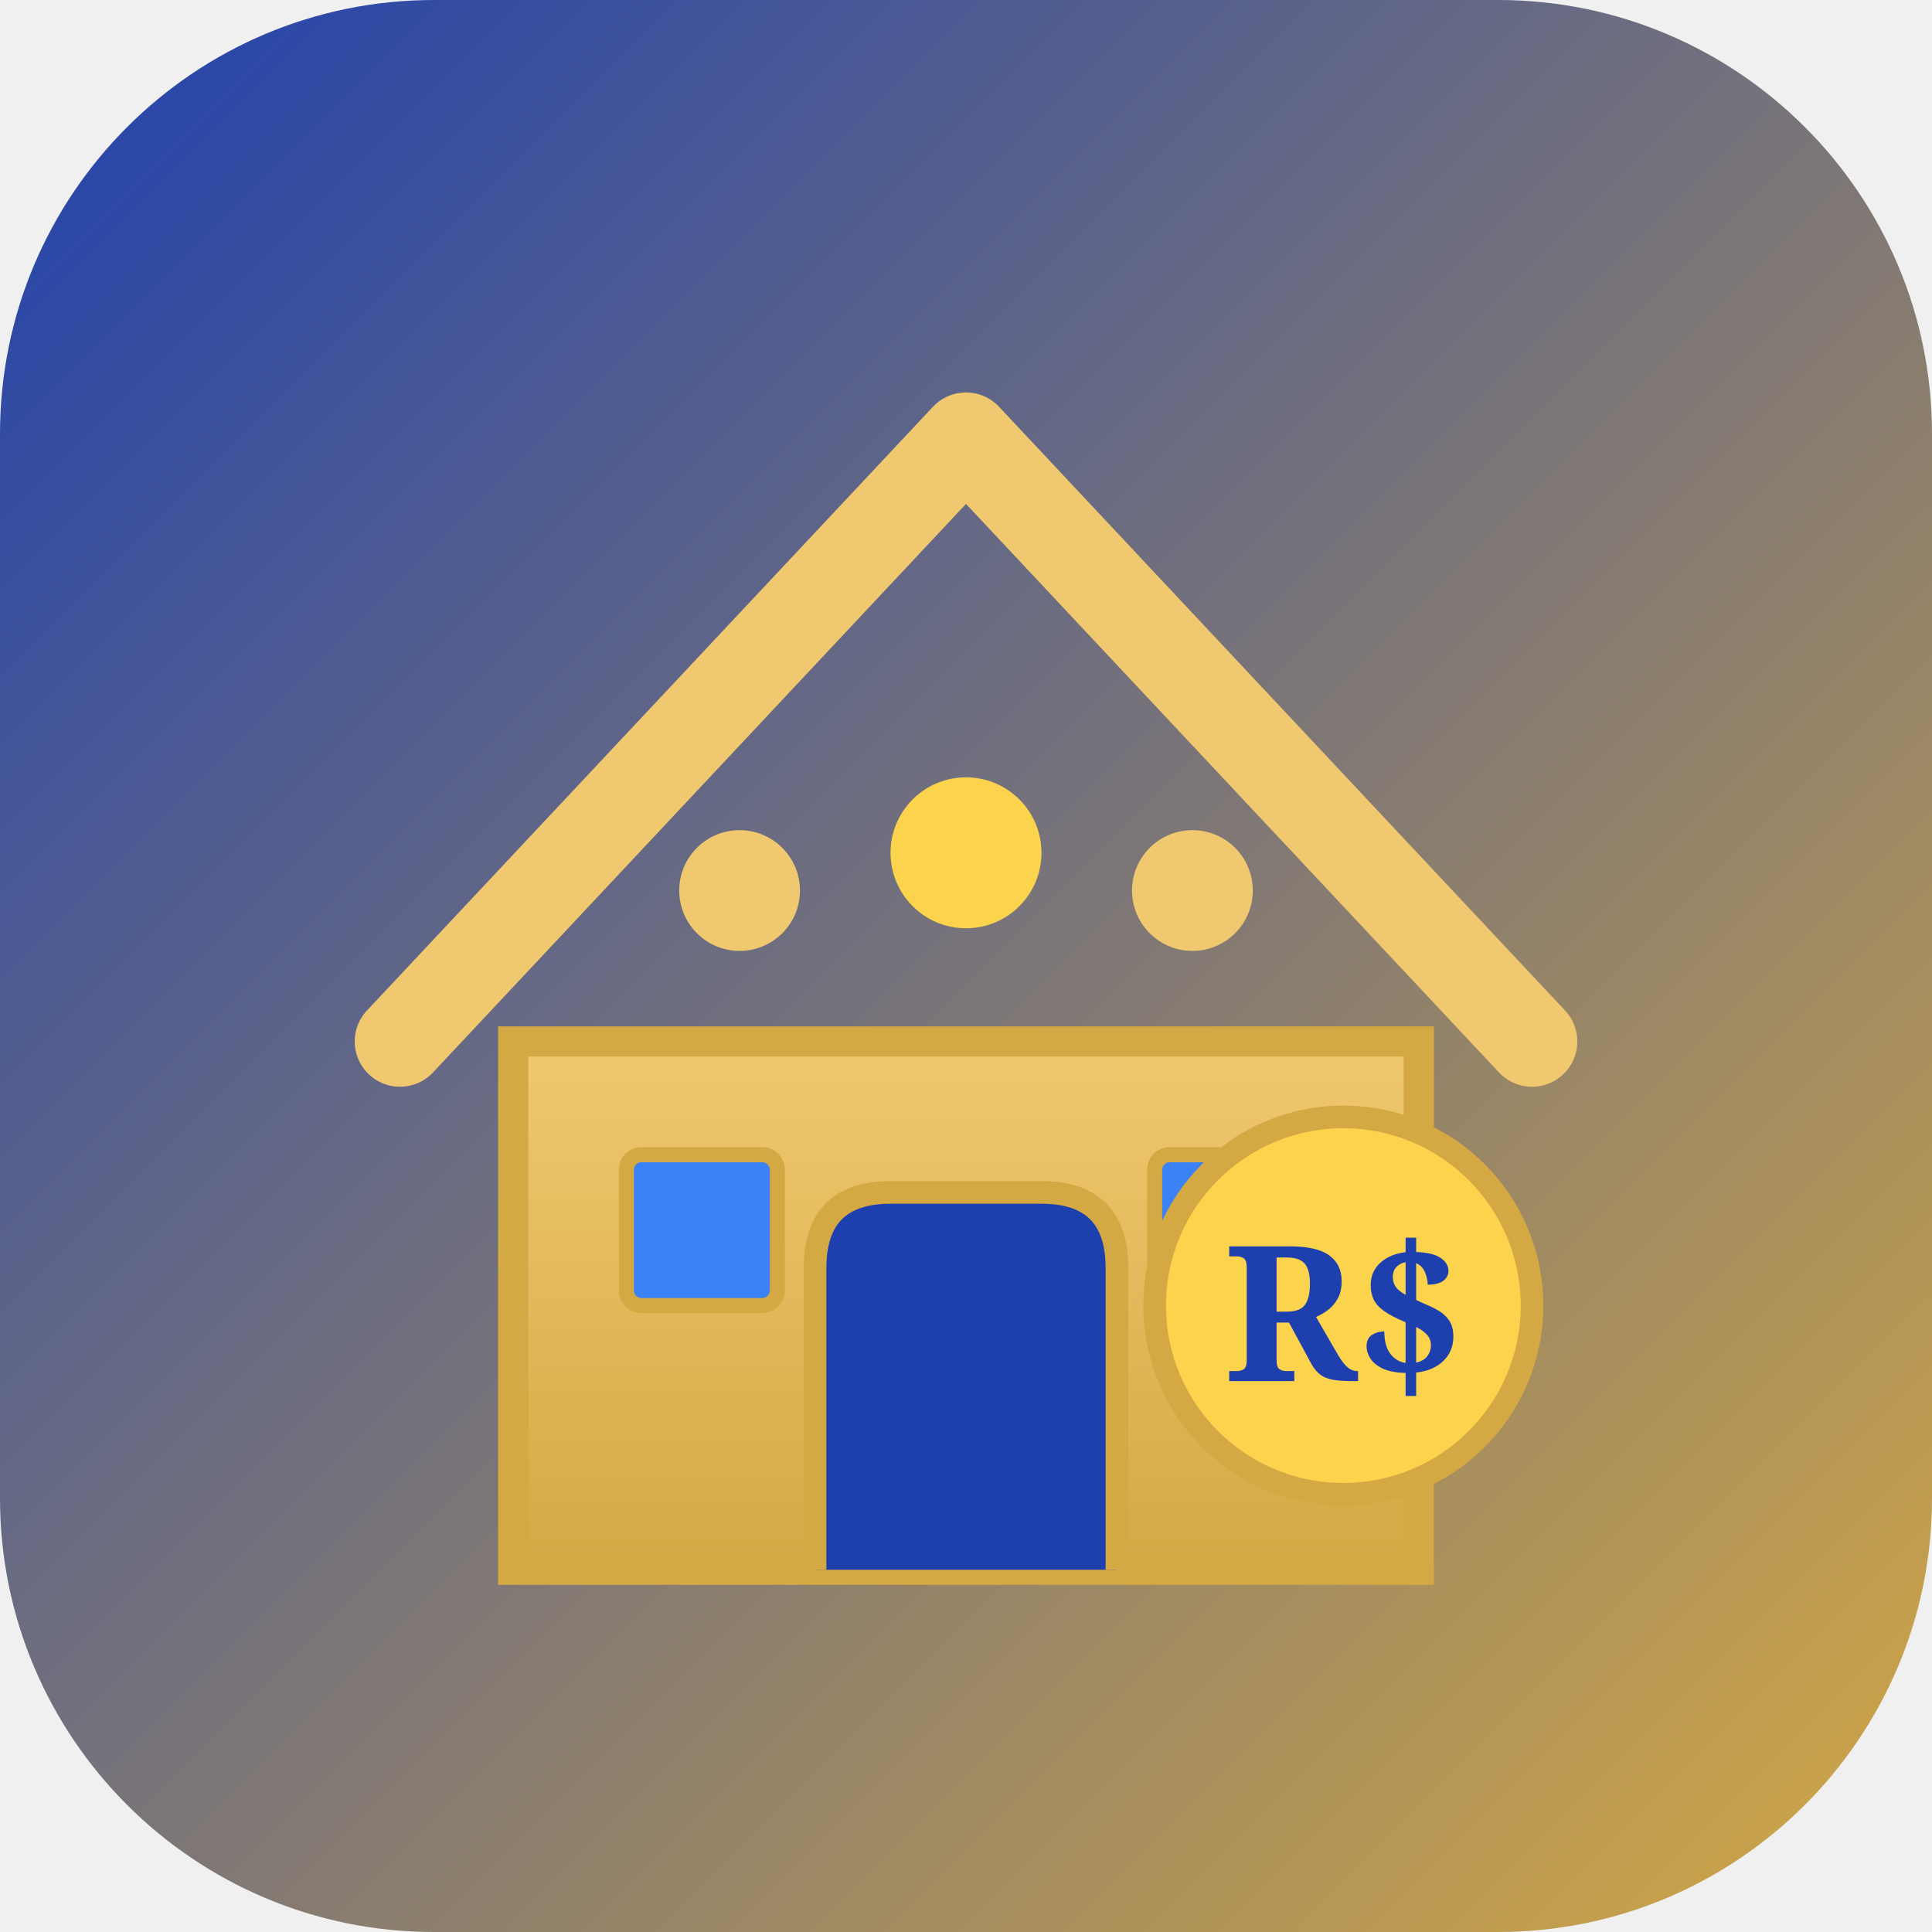
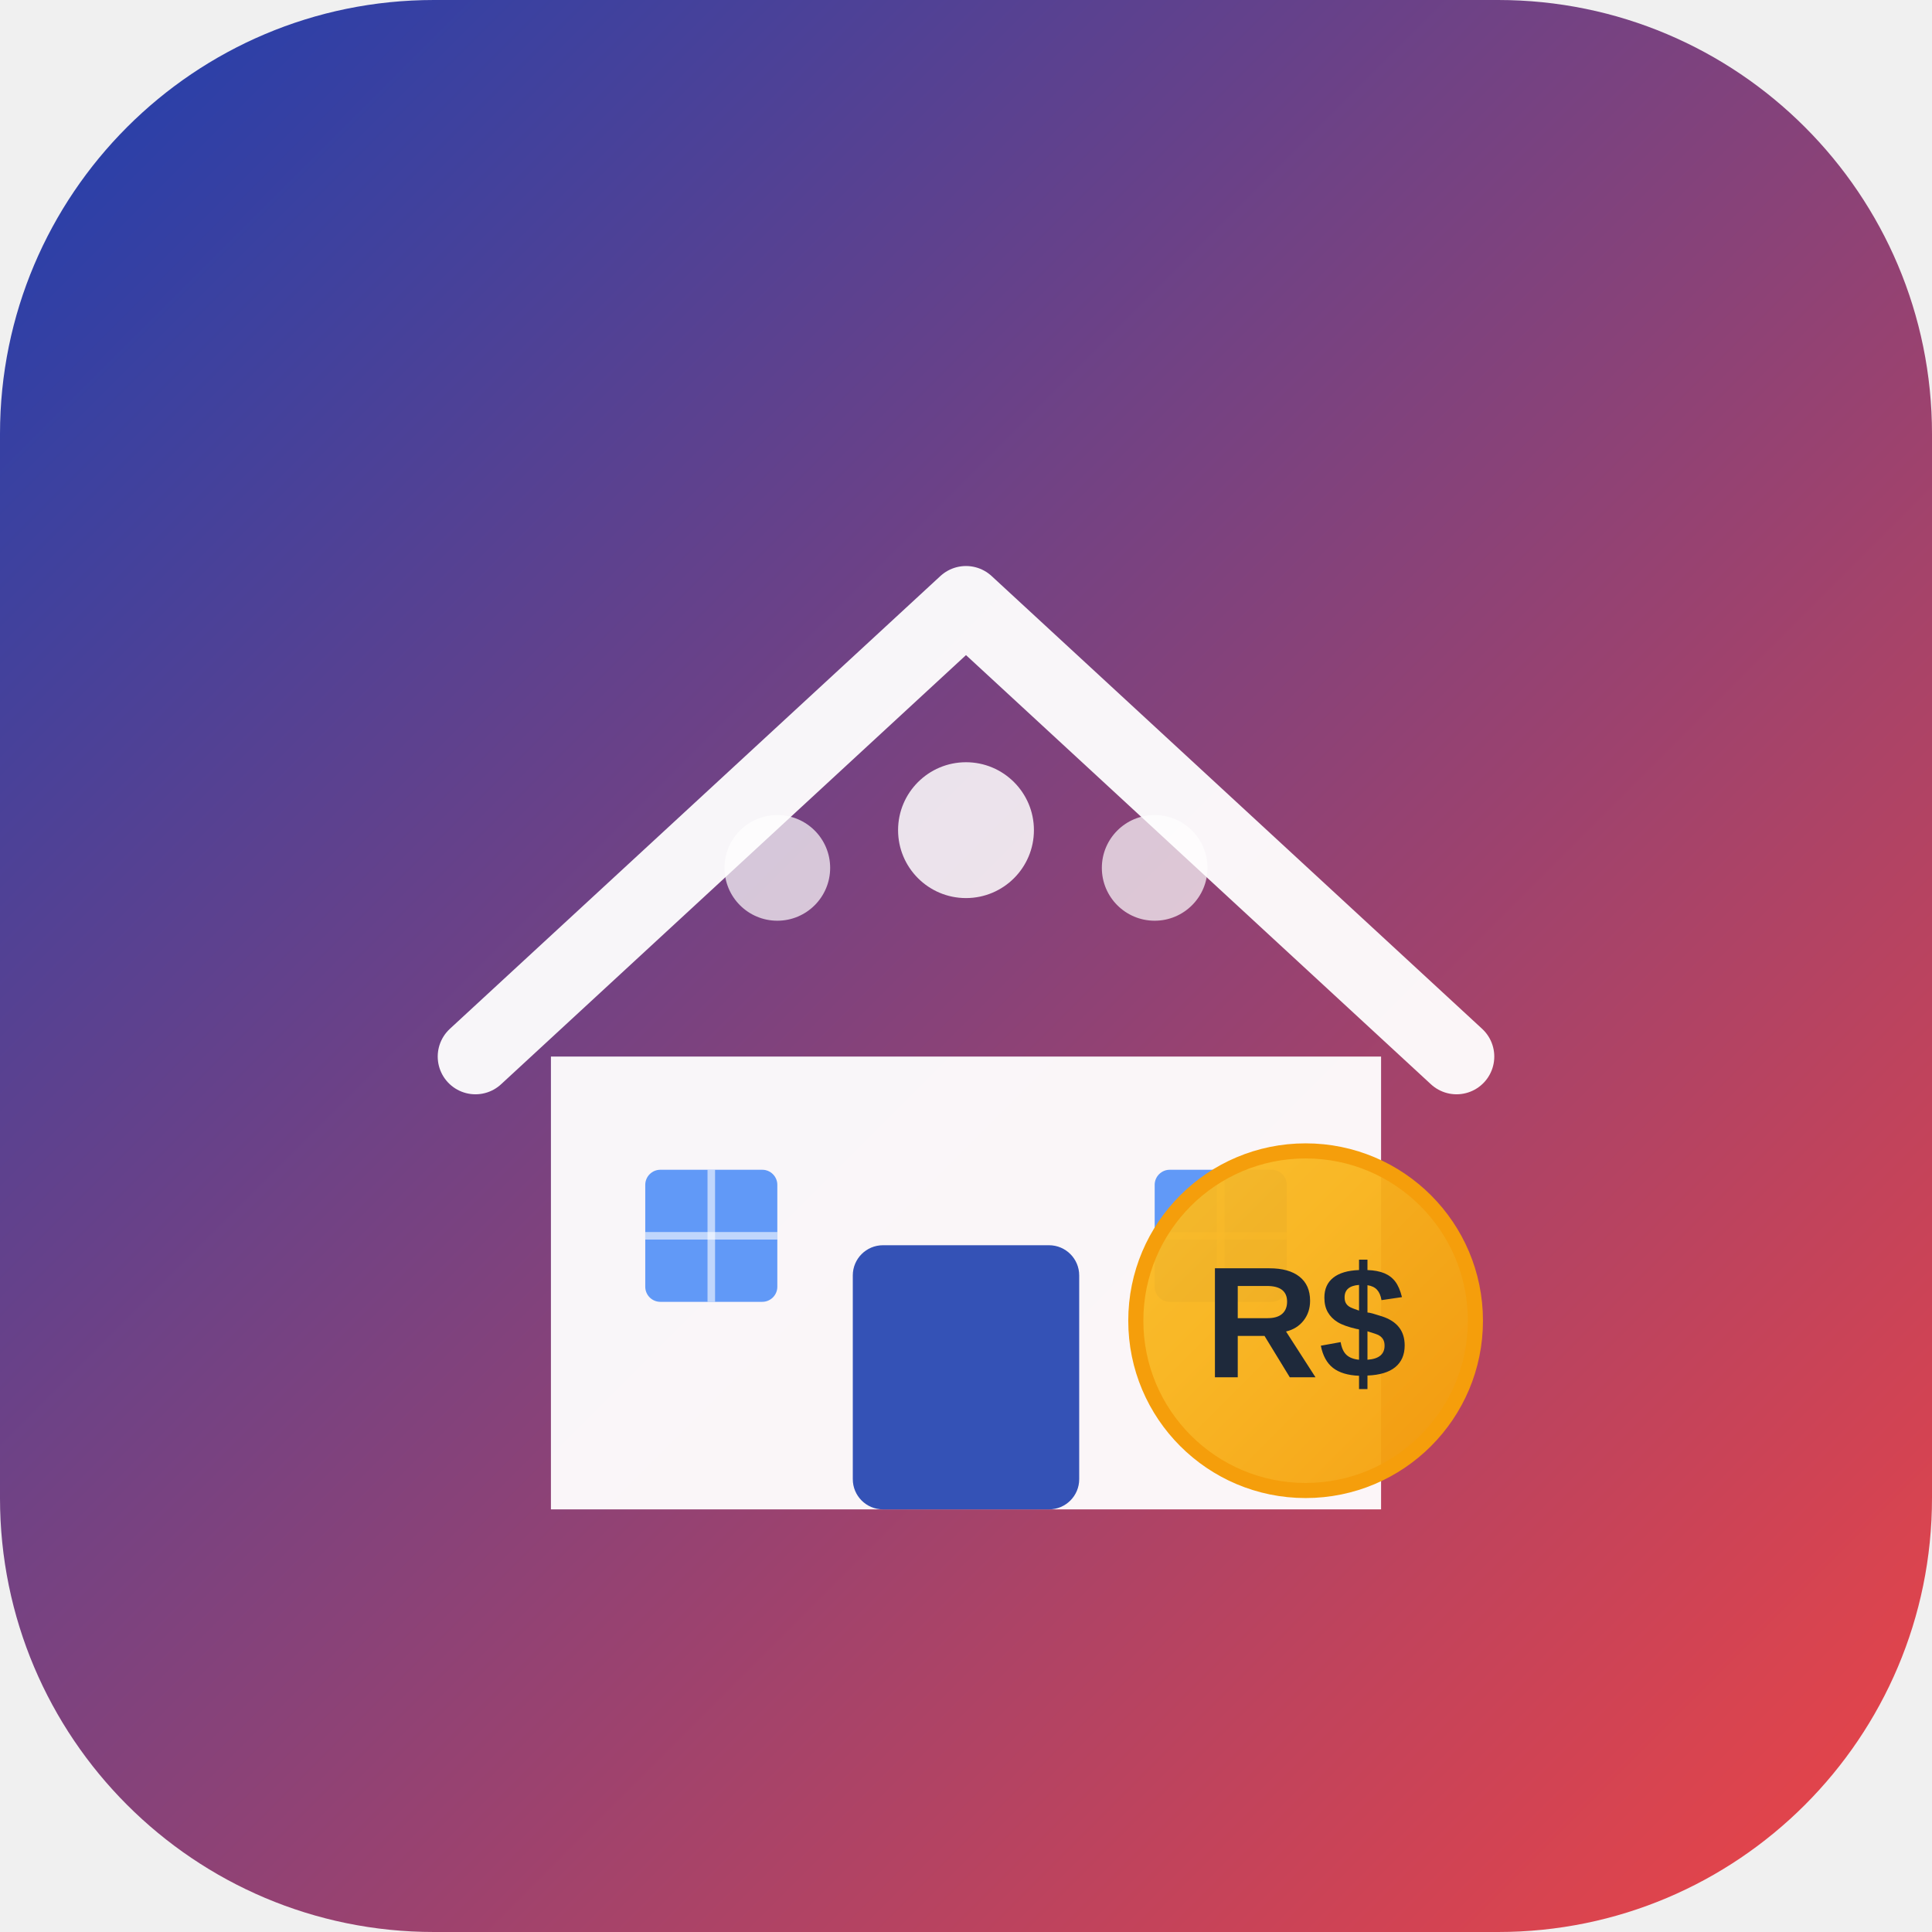
<svg xmlns="http://www.w3.org/2000/svg" width="512" height="512" viewBox="0 0 512 512" fill="none">
  <defs>
-     <linearGradient id="bg" x1="0%" y1="0%" x2="100%" y2="100%">
+     <linearGradient id="bgGradient" x1="0%" y1="0%" x2="100%" y2="100%">
      <stop offset="0%" style="stop-color:#1e40af;stop-opacity:1" />
-       <stop offset="100%" style="stop-color:#d4a843;stop-opacity:1" />
+       <stop offset="100%" style="stop-color:#ef4444;stop-opacity:1" />
    </linearGradient>
-     <linearGradient id="house" x1="0%" y1="0%" x2="0%" y2="100%">
-       <stop offset="0%" style="stop-color:#f0c870;stop-opacity:1" />
-       <stop offset="100%" style="stop-color:#d4a843;stop-opacity:1" />
+     <linearGradient id="coinGradient" x1="0%" y1="0%" x2="100%" y2="100%">
+       <stop offset="0%" style="stop-color:#fbbf24;stop-opacity:1" />
+       <stop offset="100%" style="stop-color:#f59e0b;stop-opacity:1" />
    </linearGradient>
  </defs>
-   <rect width="512" height="512" rx="115" fill="url(#bg)" />
-   <g transform="translate(256, 256)">
-     <path d="M-150,20 L0,-140 L150,20" stroke="#f0c870" stroke-width="24" stroke-linecap="round" stroke-linejoin="round" fill="none" />
-     <path d="M-120,20 L120,20 L120,160 L-120,160 Z" fill="url(#house)" stroke="#d4a843" stroke-width="8" />
-     <path d="M-40,160 L-40,80 Q-40,60 -20,60 L20,60 Q40,60 40,80 L40,160" fill="#1e40af" stroke="#d4a843" stroke-width="6" />
-     <rect x="-90" y="50" width="40" height="40" rx="4" fill="#3b82f6" stroke="#d4a843" stroke-width="4" />
-     <rect x="50" y="50" width="40" height="40" rx="4" fill="#3b82f6" stroke="#d4a843" stroke-width="4" />
-     <circle cx="-60" cy="-20" r="16" fill="#f0c870" />
-     <circle cx="0" cy="-30" r="20" fill="#fcd34d" />
-     <circle cx="60" cy="-20" r="16" fill="#f0c870" />
-     <circle cx="100" cy="90" r="50" fill="#fcd34d" stroke="#d4a843" stroke-width="6" />
-     <text x="100" y="110" text-anchor="middle" font-family="Georgia, serif" font-size="50" font-weight="bold" fill="#1e40af">R$</text>
+   <rect width="512" height="512" rx="115" fill="url(#bgGradient)" />
+   <g transform="translate(256, 280)">
+     <path d="M-130,0 L0,-120 L130,0" stroke="white" stroke-width="20" stroke-linecap="round" stroke-linejoin="round" fill="none" opacity="0.95" />
+     <path d="M-110,0 L110,0 L110,120 L-110,120 Z" fill="white" opacity="0.95" />
+     <rect x="-30" y="50" width="60" height="70" rx="8" fill="#1e40af" opacity="0.9" />
+     <rect x="-85" y="30" width="35" height="35" rx="4" fill="#3b82f6" opacity="0.8" />
+     <rect x="50" y="30" width="35" height="35" rx="4" fill="#3b82f6" opacity="0.8" />
+     <line x1="-67.5" y1="30" x2="-67.5" y2="65" stroke="white" stroke-width="2" opacity="0.6" />
+     <line x1="-85" y1="47.5" x2="-50" y2="47.5" stroke="white" stroke-width="2" opacity="0.6" />
+     <line x1="67.5" y1="30" x2="67.5" y2="65" stroke="white" stroke-width="2" opacity="0.6" />
+     <line x1="50" y1="47.5" x2="85" y2="47.5" stroke="white" stroke-width="2" opacity="0.6" />
+     <circle cx="-50" cy="-50" r="14" fill="white" opacity="0.7" />
+     <circle cx="0" cy="-60" r="18" fill="white" opacity="0.85" />
+     <circle cx="50" cy="-50" r="14" fill="white" opacity="0.7" />
+     <circle cx="90" cy="70" r="45" fill="url(#coinGradient)" opacity="0.95" />
+     <circle cx="90" cy="70" r="45" stroke="#f59e0b" stroke-width="4" fill="none" />
+     <text x="90" y="85" text-anchor="middle" font-family="Arial, sans-serif" font-size="42" font-weight="bold" fill="#1e293b">R$</text>
  </g>
</svg>
